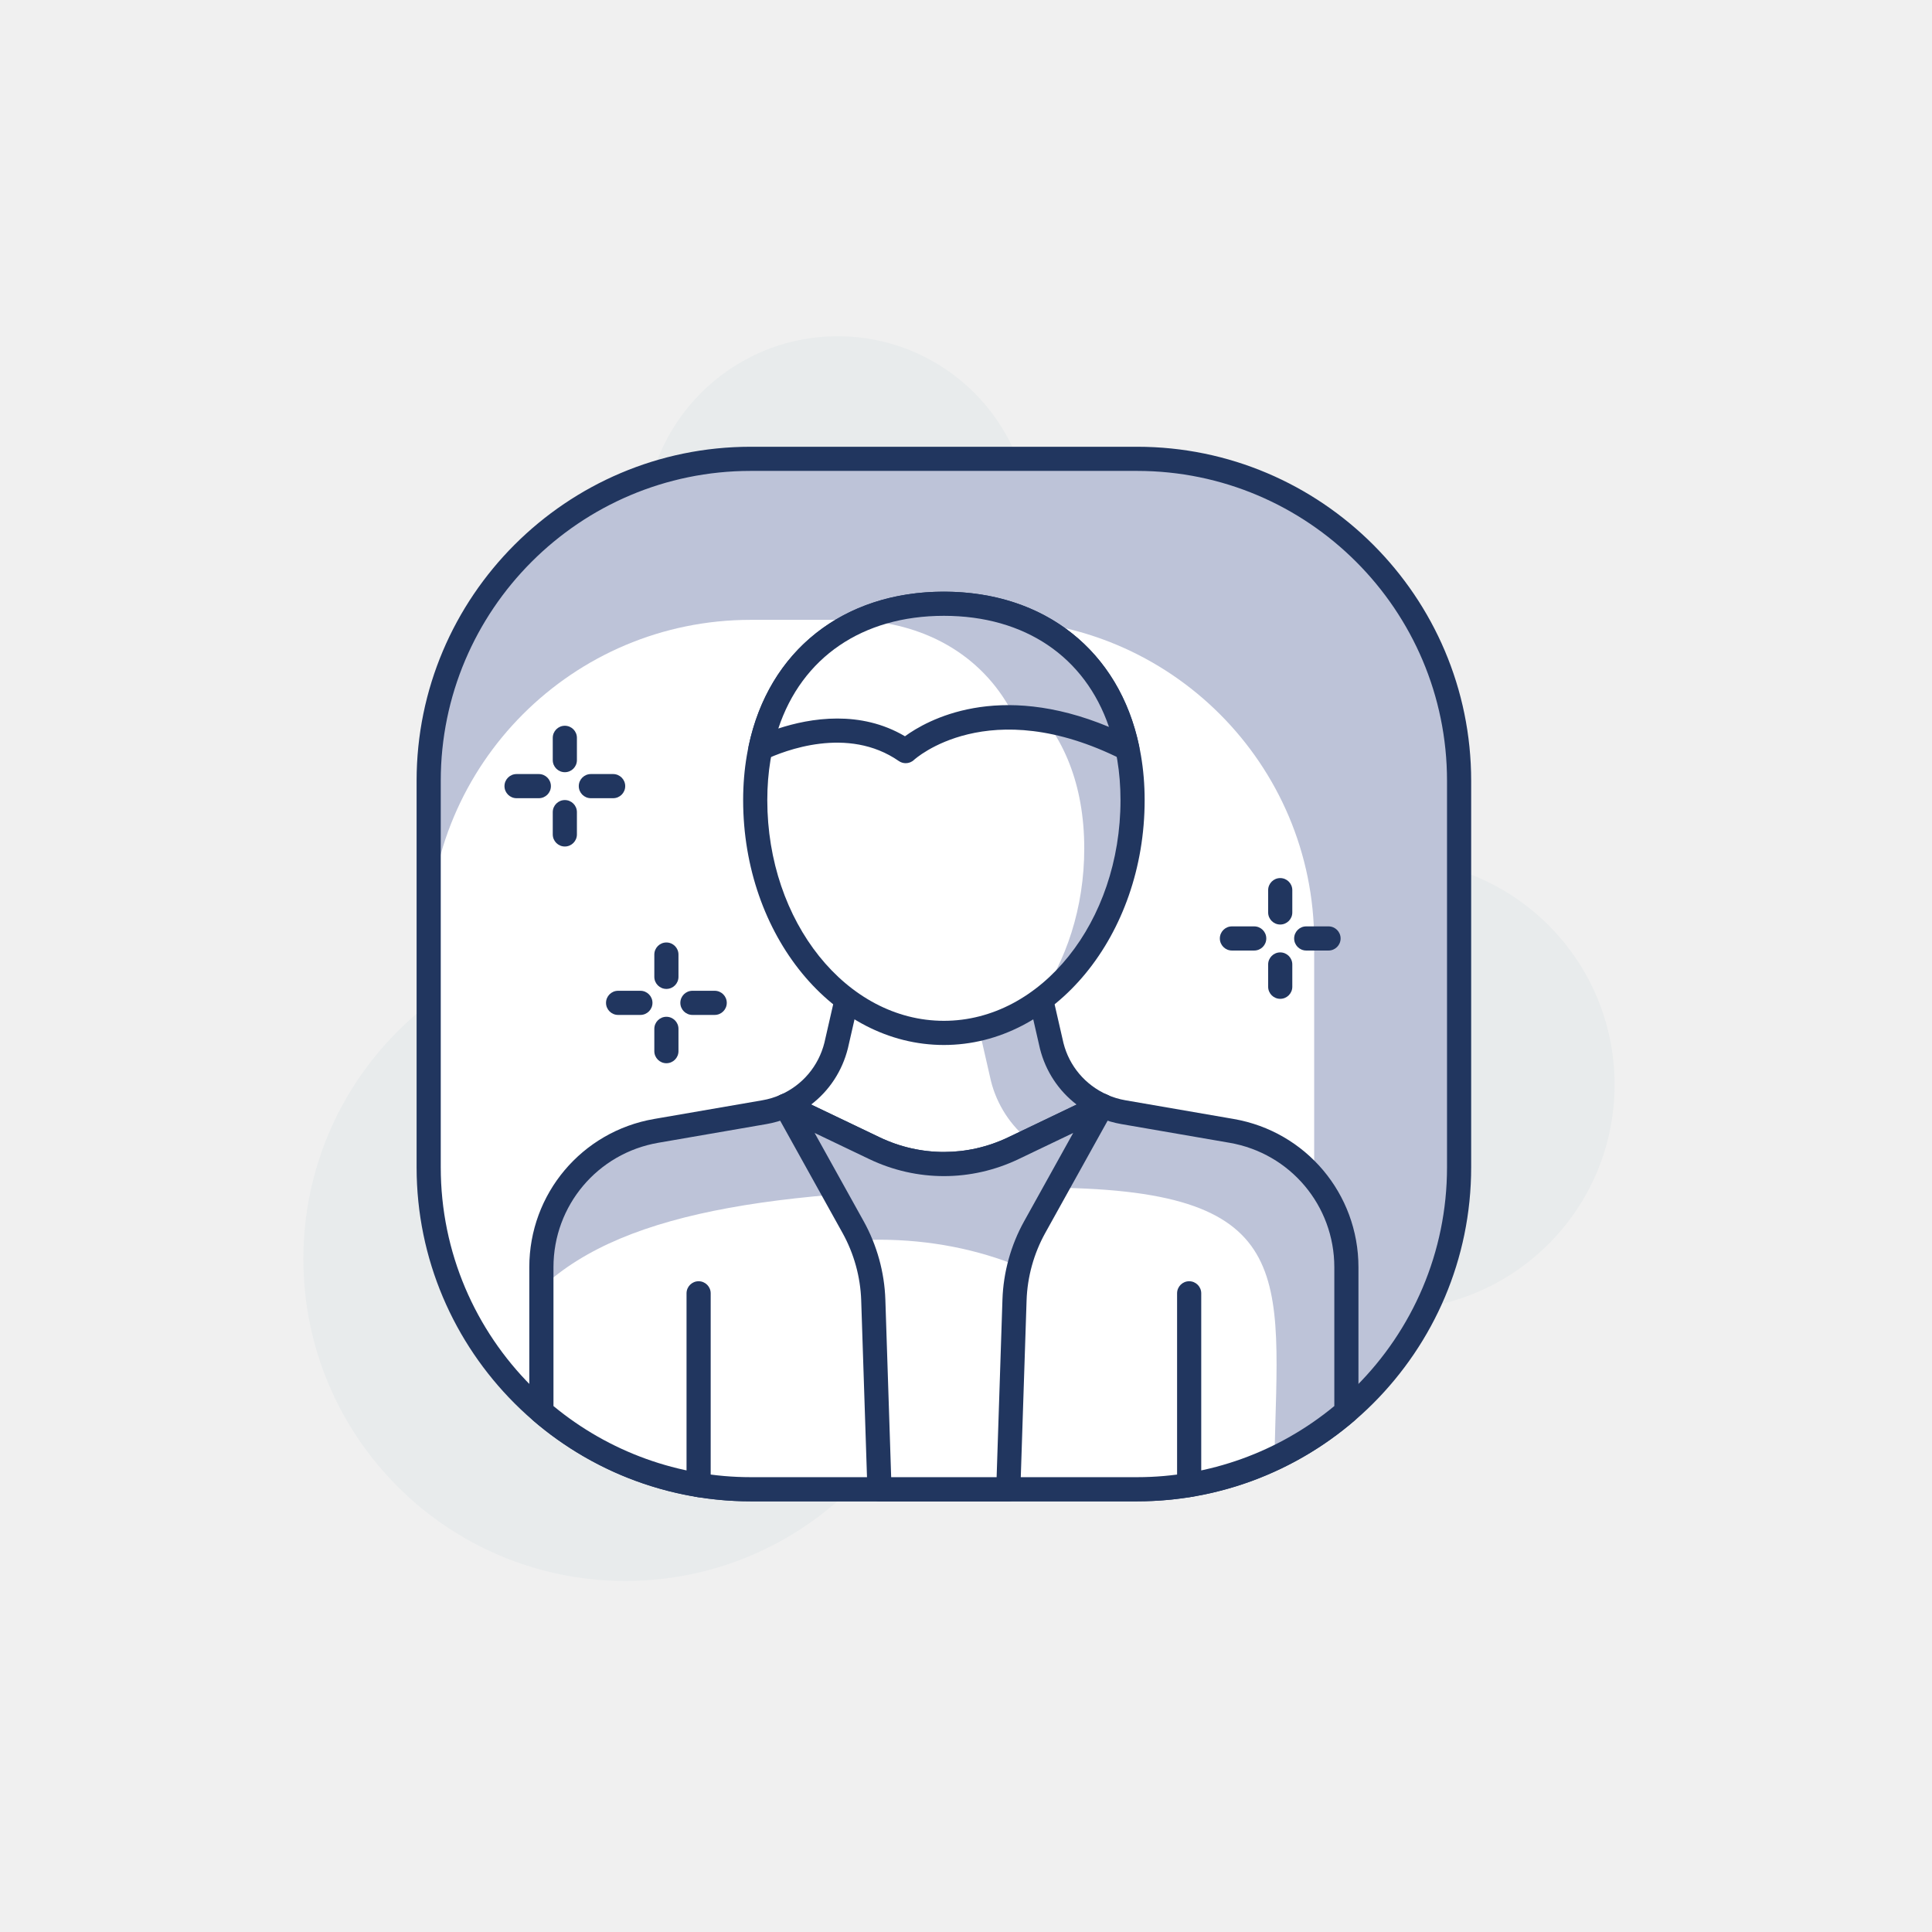
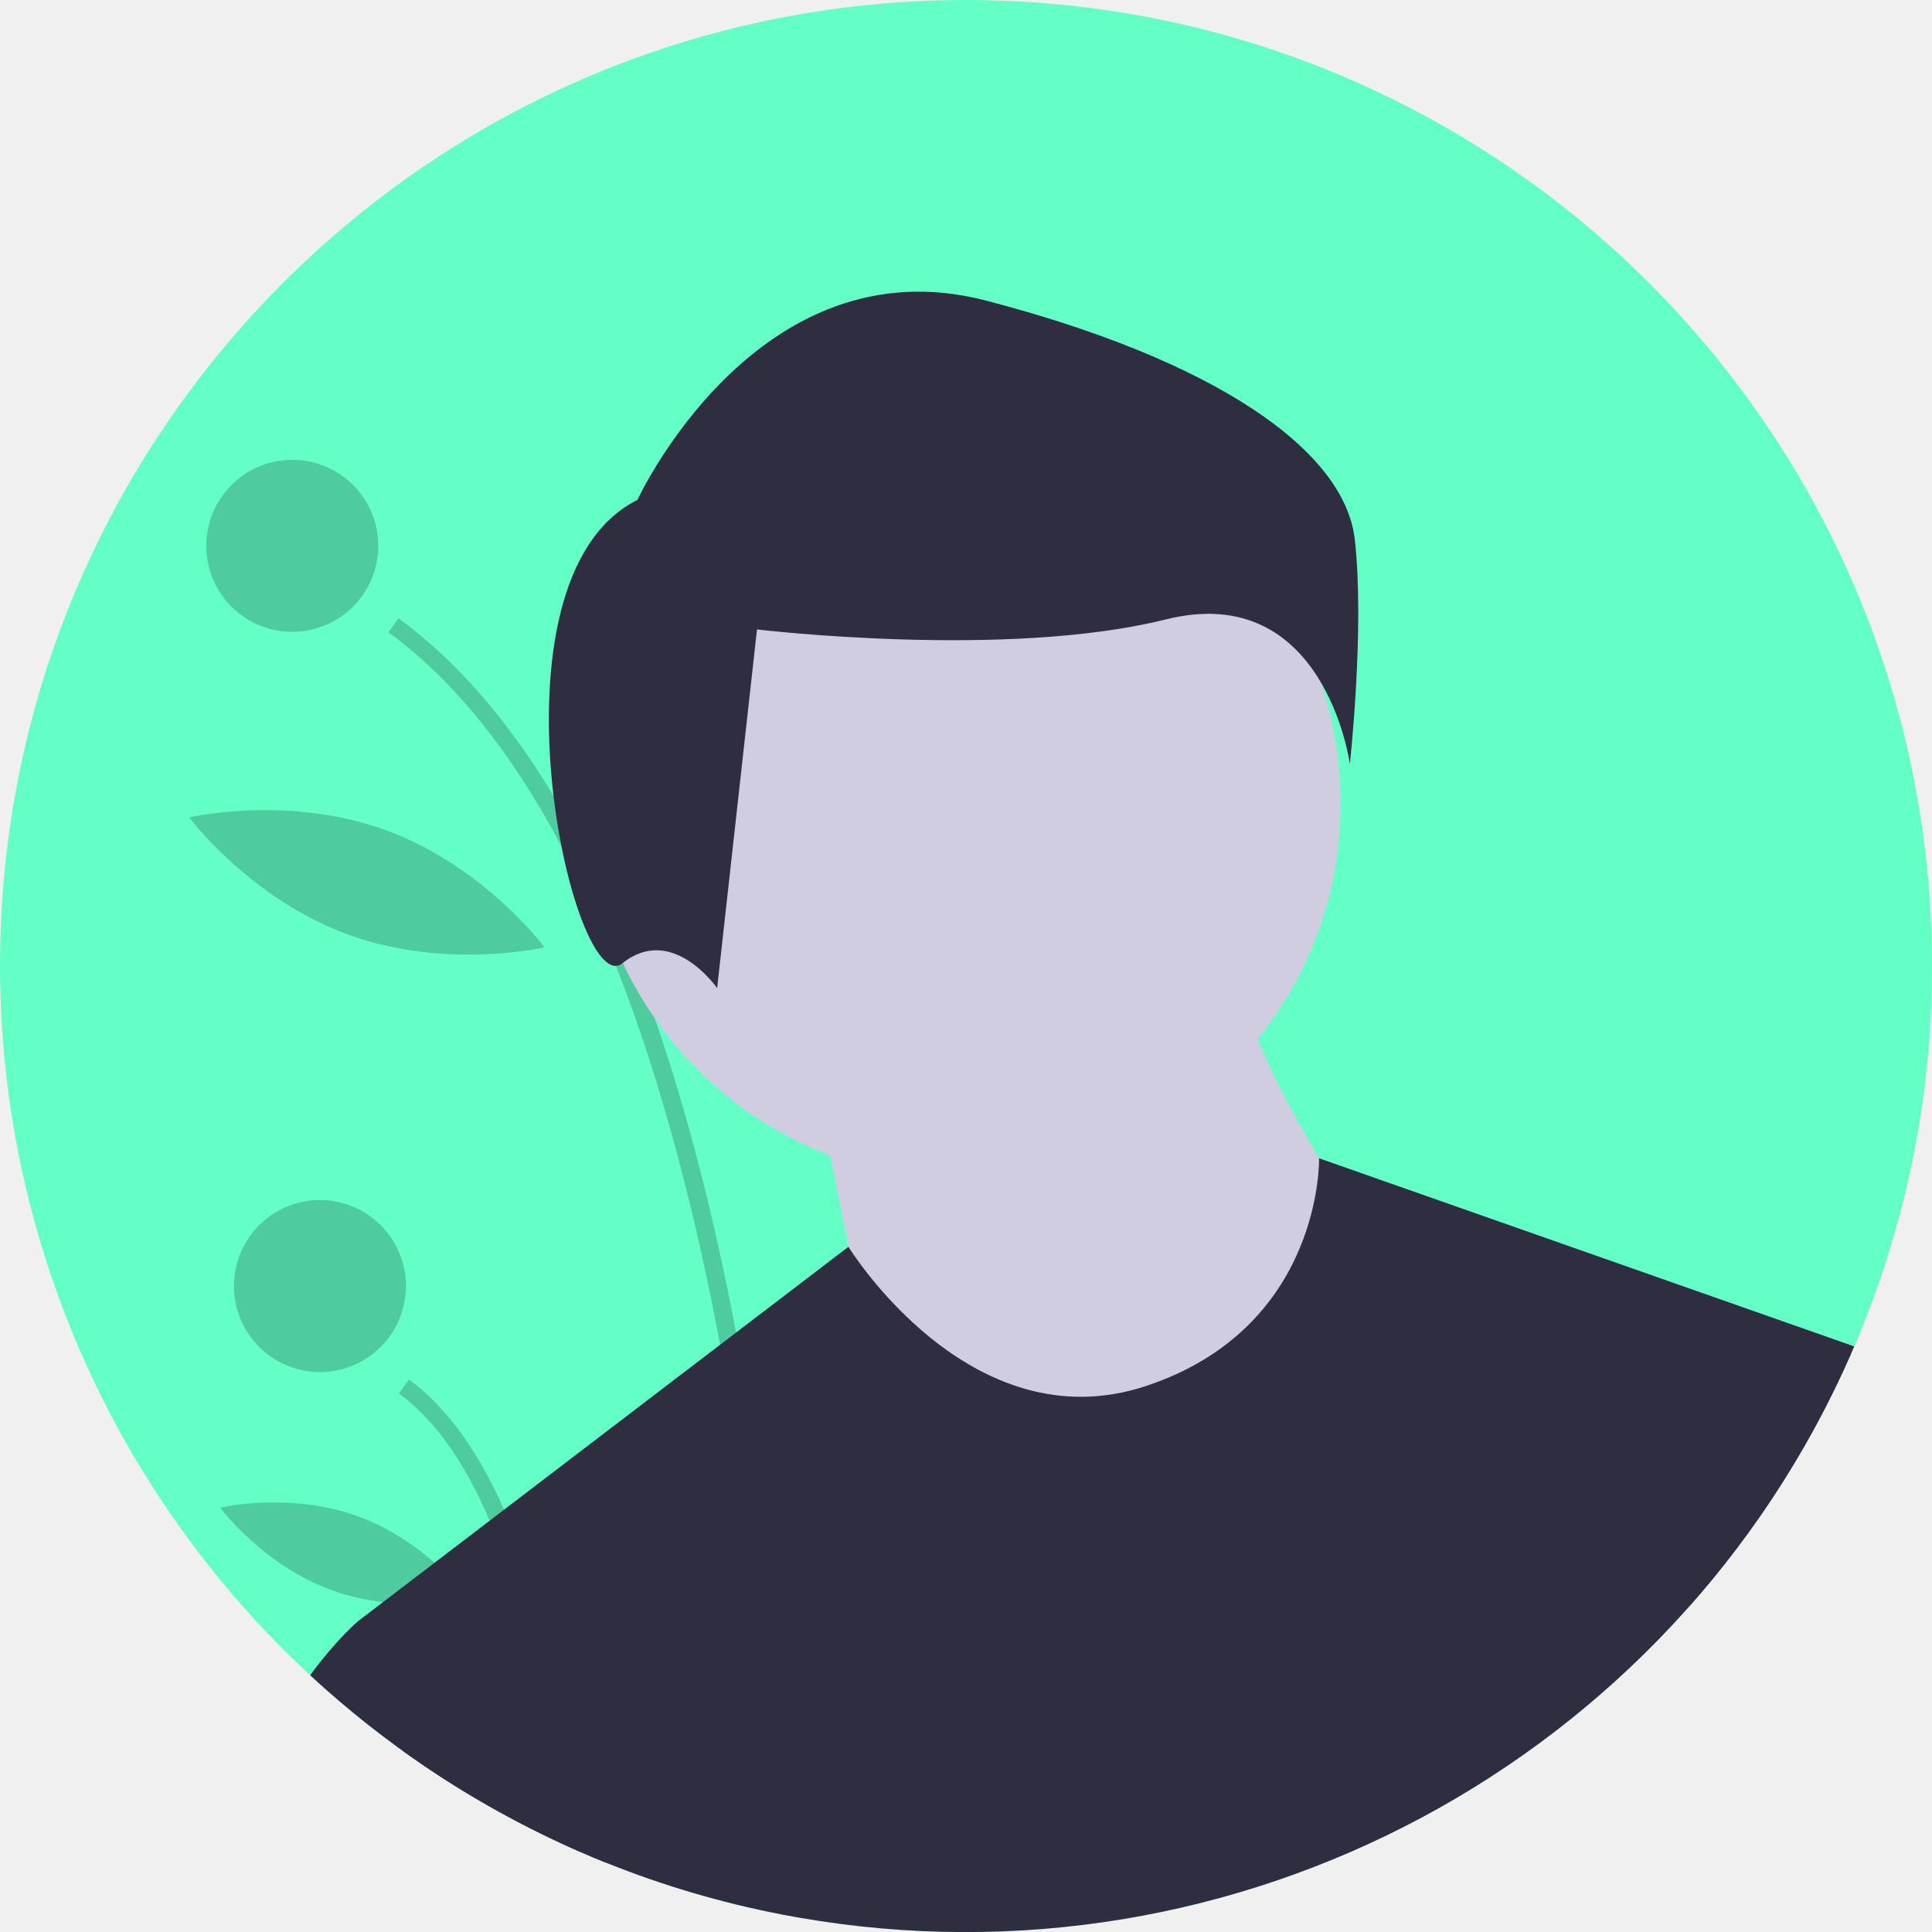
- <svg xmlns="http://www.w3.org/2000/svg" version="1.1" id="Layer_1" x="0px" y="0px" viewBox="0 0 120 120" enable-background="new 0 0 120 120" xml:space="preserve">
-   <g>
-     <circle fill="#E8EBEC" cx="86.284" cy="67.369" r="14" />
-     <circle fill="#E8EBEC" cx="52.031" cy="32.885" r="12" />
-     <circle fill="#E8EBEC" cx="38.843" cy="78.196" r="20" />
-     <g>
-       <path fill="#BDC3D8" d="M70.627,92.5H46.626c-11.045,0-20-8.954-20-20v-24c0-11.047,8.955-20,20-20h24.001    c11.046,0,20,8.953,20,20v24C90.627,83.546,81.673,92.5,70.627,92.5z" />
-       <path fill="#FFFFFF" d="M61.626,92.5h-15c-11.045,0-20-8.954-20-20v-14c0-11.045,8.955-20,20-20h15c11.046,0,20,8.955,20,20v14    C81.626,83.546,72.672,92.5,61.626,92.5z" />
-       <path fill="#21365F" d="M70.627,93.25H46.626c-11.441,0-20.75-9.309-20.75-20.75V48.499c0-11.441,9.309-20.75,20.75-20.75h24.001    c11.441,0,20.75,9.309,20.75,20.75V72.5C91.377,83.942,82.069,93.25,70.627,93.25z M46.626,29.249    c-10.614,0-19.25,8.636-19.25,19.25V72.5c0,10.614,8.636,19.25,19.25,19.25h24.001c10.614,0,19.25-8.636,19.25-19.25V48.499    c0-10.614-8.636-19.25-19.25-19.25H46.626z" />
-       <path fill="#FFFFFF" d="M76.496,70.241l-6.72-1.16c-0.462-0.08-0.905-0.217-1.32-0.401H48.799    c-0.416,0.185-0.858,0.321-1.32,0.401l-6.721,1.16c-4.121,0.713-7.131,4.287-7.131,8.469v8.972c3.497,2.998,8.032,4.819,13,4.819    h24.001c4.967,0,9.502-1.821,12.999-4.819v-8.972C83.627,74.528,80.617,70.953,76.496,70.241z" />
-       <path fill="#BDC3D8" d="M83.627,78.709c0-4.182-3.01-7.756-7.131-8.469l-6.72-1.16c-0.462-0.08-0.905-0.217-1.32-0.401H48.799    c-0.416,0.185-0.858,0.321-1.32,0.401l-6.721,1.16c-4.121,0.713-7.131,4.287-7.131,8.469v1.287    c5.282-4.951,15.45-6.23,31.064-6.23c16.058,0,14.714,5.345,14.466,16.813c1.62-0.769,3.124-1.743,4.47-2.898V78.709z" />
-       <path fill="#21365F" d="M70.627,93.25H46.626c-4.937,0-9.727-1.775-13.488-5c-0.166-0.143-0.262-0.351-0.262-0.569v-8.972    c0-4.559,3.261-8.432,7.753-9.208l6.721-1.161c0.393-0.066,0.778-0.184,1.142-0.347c0.096-0.043,0.2-0.065,0.306-0.065h19.656    c0.105,0,0.21,0.022,0.306,0.065c0.364,0.163,0.749,0.28,1.142,0.347l6.721,1.161h0c4.492,0.776,7.753,4.649,7.753,9.208v8.972    c0,0.219-0.096,0.427-0.262,0.569C80.354,91.475,75.564,93.25,70.627,93.25z M34.377,87.332c3.448,2.851,7.784,4.418,12.25,4.418    h24.001c4.465,0,8.801-1.566,12.249-4.418v-8.623c0-3.827-2.737-7.078-6.508-7.729l-6.721-1.161    c-0.462-0.079-0.914-0.211-1.347-0.391H48.953c-0.433,0.18-0.885,0.312-1.347,0.391l-6.721,1.161    c-3.771,0.651-6.508,3.902-6.508,7.729V87.332z" />
-       <path fill="#FFFFFF" d="M52.632,61.891l-0.7,3.062c-0.424,1.68-1.596,3.039-3.133,3.726l5.516,2.638    c2.73,1.307,5.904,1.306,8.634-0.001l5.506-2.637c-1.538-0.687-2.709-2.046-3.133-3.726l-0.7-3.062H52.632z" />
-       <path fill="#BDC3D8" d="M61.551,67.147c0.376,1.491,1.23,2.772,2.379,3.699l4.525-2.167c-1.538-0.687-2.709-2.046-3.133-3.726    l-0.7-3.062l-3.943,1.441L61.551,67.147z" />
-       <path fill="#21365F" d="M58.63,73.051c-1.582,0-3.165-0.352-4.639-1.057l-5.516-2.639c-0.264-0.127-0.43-0.395-0.426-0.688    c0.004-0.292,0.178-0.556,0.445-0.675c1.359-0.606,2.347-1.781,2.711-3.225l0.696-3.045c0.078-0.341,0.381-0.583,0.731-0.583    h11.989c0.35,0,0.653,0.242,0.731,0.582l0.701,3.062c0.36,1.427,1.349,2.602,2.707,3.208c0.267,0.119,0.441,0.382,0.445,0.675    s-0.163,0.561-0.426,0.687l-5.506,2.637C61.797,72.698,60.214,73.051,58.63,73.051z M50.382,68.605l4.256,2.036    c2.537,1.213,5.448,1.213,7.986-0.002l4.247-2.033c-1.119-0.856-1.923-2.066-2.277-3.47l-0.571-2.495H53.23l-0.567,2.478    C52.307,66.535,51.501,67.748,50.382,68.605z" />
-       <path fill="#FFFFFF" d="M70.346,49.699c0,7.984-5.247,14.457-11.719,14.457s-11.719-6.473-11.719-14.457S52.155,37.5,58.627,37.5    S70.346,41.714,70.346,49.699z" />
-       <path fill="#BDC3D8" d="M70.346,49.699c0-7.984-5.247-12.198-11.719-12.198c-4.072,0-7.657,1.672-9.757,4.897    c1.911-1.251,4.238-1.897,6.756-1.897c6.472,0,11.719,4.215,11.719,12.199c0,3.682-1.124,7.031-2.961,9.583    C67.94,59.801,70.346,55.1,70.346,49.699z" />
-       <path fill="#21365F" d="M58.627,64.906c-6.875,0-12.469-6.821-12.469-15.207c0-7.745,5.011-12.948,12.469-12.948    s12.469,5.203,12.469,12.948C71.096,58.084,65.502,64.906,58.627,64.906z M58.627,38.25c-6.663,0-10.969,4.494-10.969,11.448    c0,7.558,4.92,13.707,10.969,13.707s10.969-6.149,10.969-13.707C69.596,42.744,65.29,38.25,58.627,38.25z" />
-       <path fill="#21365F" d="M73.861,92.988c-0.414,0-0.75-0.336-0.75-0.75V80.33c0-0.414,0.336-0.75,0.75-0.75s0.75,0.336,0.75,0.75    v11.907C74.611,92.652,74.275,92.988,73.861,92.988z" />
-       <path fill="#21365F" d="M43.392,92.99c-0.414,0-0.75-0.336-0.75-0.75V80.33c0-0.414,0.336-0.75,0.75-0.75    c0.414,0,0.75,0.336,0.75,0.75V92.24C44.142,92.654,43.807,92.99,43.392,92.99z" />
-       <path fill="#FFFFFF" d="M68.455,68.679l-4.188,7.54c-0.771,1.389-1.201,2.939-1.253,4.527L62.627,92.5h-8.001L54.24,80.746    c-0.052-1.588-0.482-3.139-1.253-4.527l-4.189-7.54l5.516,2.638c2.73,1.307,5.904,1.306,8.634-0.001L68.455,68.679z" />
-       <path fill="#BDC3D8" d="M63.315,78.668c0.211-0.852,0.522-1.678,0.952-2.449l4.188-7.54l-5.506,2.637    c-2.729,1.307-5.904,1.308-8.634,0.001l-5.516-2.638l4.189,7.54c0.148,0.268,0.273,0.545,0.396,0.824    C53.785,77.024,54.186,77,54.596,77C57.788,77,60.764,77.617,63.315,78.668z" />
-       <path fill="#21365F" d="M62.627,93.25h-8.001c-0.405,0-0.736-0.32-0.75-0.726L53.491,80.77c-0.048-1.461-0.449-2.908-1.159-4.188    l-4.189-7.539c-0.158-0.285-0.114-0.641,0.109-0.879c0.225-0.238,0.575-0.303,0.87-0.162l5.516,2.639    c2.537,1.213,5.448,1.213,7.986-0.002l5.506-2.637c0.294-0.143,0.645-0.076,0.87,0.162c0.224,0.238,0.268,0.593,0.11,0.879    l-4.188,7.539c-0.71,1.279-1.111,2.726-1.159,4.188l-0.386,11.754C63.364,92.93,63.032,93.25,62.627,93.25z M55.352,91.75h6.55    l0.362-11.029c0.056-1.697,0.521-3.381,1.347-4.867l3.046-5.483l-3.384,1.62c-2.948,1.412-6.331,1.413-9.281,0.003l-3.395-1.625    l3.047,5.484c0.825,1.486,1.291,3.17,1.347,4.867L55.352,91.75z" />
-       <path fill="#FFFFFF" d="M56.257,46.653c0,0,4.904-4.604,13.764-0.152c-1.22-5.9-5.853-9-11.394-9    c-5.54,0-10.169,3.097-11.392,8.992C48.423,45.934,52.735,44.209,56.257,46.653z" />
-       <path fill="#BDC3D8" d="M63.032,44.572c1.943,0.058,4.279,0.566,6.989,1.929c-1.22-5.9-5.853-9-11.394-9    c-1.848,0-3.59,0.354-5.143,1.031C57.654,38.779,61.211,40.834,63.032,44.572z" />
-       <path fill="#21365F" d="M56.257,47.403c-0.149,0-0.298-0.043-0.428-0.133c-3.176-2.205-7.137-0.633-8.276-0.099    c-0.256,0.121-0.561,0.087-0.784-0.09c-0.223-0.177-0.327-0.463-0.27-0.741c1.227-5.915,5.874-9.59,12.127-9.59    c6.257,0,10.904,3.678,12.128,9.598c0.058,0.281-0.05,0.572-0.278,0.747c-0.228,0.175-0.536,0.204-0.793,0.075    c-8.295-4.168-12.869-0.013-12.914,0.029C56.627,47.334,56.442,47.403,56.257,47.403z M52.005,44.629    c1.356,0,2.818,0.282,4.204,1.102c1.38-1.006,5.753-3.458,12.67-0.581c-1.486-4.351-5.219-6.9-10.251-6.9    c-5.071,0-8.822,2.588-10.286,7C49.314,44.931,50.603,44.629,52.005,44.629z" />
-       <path fill="#21365F" d="M39.776,63.039h-1.385c-0.414,0-0.75-0.336-0.75-0.75s0.336-0.75,0.75-0.75h1.385    c0.414,0,0.75,0.336,0.75,0.75S40.19,63.039,39.776,63.039z" />
-       <path fill="#21365F" d="M44.391,63.039h-1.384c-0.414,0-0.75-0.336-0.75-0.75s0.336-0.75,0.75-0.75h1.384    c0.414,0,0.75,0.336,0.75,0.75S44.805,63.039,44.391,63.039z" />
-       <path fill="#21365F" d="M41.391,66.039c-0.414,0-0.75-0.336-0.75-0.75v-1.385c0-0.414,0.336-0.75,0.75-0.75    c0.414,0,0.75,0.336,0.75,0.75v1.385C42.141,65.703,41.805,66.039,41.391,66.039z" />
-       <path fill="#21365F" d="M41.391,61.424c-0.414,0-0.75-0.336-0.75-0.75v-1.385c0-0.414,0.336-0.75,0.75-0.75    c0.414,0,0.75,0.336,0.75,0.75v1.385C42.141,61.088,41.805,61.424,41.391,61.424z" />
-       <path fill="#21365F" d="M77.901,59.039h-1.384c-0.414,0-0.75-0.336-0.75-0.75s0.336-0.75,0.75-0.75h1.384    c0.414,0,0.75,0.336,0.75,0.75S78.315,59.039,77.901,59.039z" />
-       <path fill="#21365F" d="M82.517,59.039h-1.385c-0.414,0-0.75-0.336-0.75-0.75s0.336-0.75,0.75-0.75h1.385    c0.414,0,0.75,0.336,0.75,0.75S82.931,59.039,82.517,59.039z" />
-       <path fill="#21365F" d="M79.517,62.039c-0.414,0-0.75-0.336-0.75-0.75v-1.384c0-0.414,0.336-0.75,0.75-0.75    c0.414,0,0.75,0.336,0.75,0.75v1.384C80.267,61.703,79.931,62.039,79.517,62.039z" />
-       <path fill="#21365F" d="M79.517,57.424c-0.414,0-0.75-0.336-0.75-0.75v-1.385c0-0.414,0.336-0.75,0.75-0.75    c0.414,0,0.75,0.336,0.75,0.75v1.385C80.267,57.088,79.931,57.424,79.517,57.424z" />
-       <path fill="#21365F" d="M33.468,49.578h-1.384c-0.414,0-0.75-0.336-0.75-0.75c0-0.414,0.336-0.75,0.75-0.75h1.384    c0.414,0,0.75,0.336,0.75,0.75C34.218,49.242,33.882,49.578,33.468,49.578z" />
-       <path fill="#21365F" d="M38.083,49.578h-1.384c-0.414,0-0.75-0.336-0.75-0.75c0-0.414,0.336-0.75,0.75-0.75h1.384    c0.414,0,0.75,0.336,0.75,0.75C38.833,49.242,38.497,49.578,38.083,49.578z" />
-       <path fill="#21365F" d="M35.083,52.578c-0.414,0-0.75-0.336-0.75-0.75v-1.385c0-0.414,0.336-0.75,0.75-0.75    c0.414,0,0.75,0.336,0.75,0.75v1.385C35.833,52.242,35.497,52.578,35.083,52.578z" />
-       <path fill="#21365F" d="M35.083,47.963c-0.414,0-0.75-0.336-0.75-0.75v-1.385c0-0.414,0.336-0.75,0.75-0.75    c0.414,0,0.75,0.336,0.75,0.75v1.385C35.833,47.627,35.497,47.963,35.083,47.963z" />
-     </g>
-   </g>
+ <svg xmlns="http://www.w3.org/2000/svg" data-name="Layer 1" width="676" height="676" viewBox="0 0 676 676">
+   <path d="M938,450a336.852,336.852,0,0,1-27.22,133.1L909.66,585.68A338.559,338.559,0,0,1,541.35,782.93q-3.045-.54-6.08-1.12a334.981,334.981,0,0,1-61.14-18.03q-4.815-1.935-9.56-4.01c-2.16-.94-4.32-1.91-6.46-2.91A338.414,338.414,0,0,1,262,450c0-186.67,151.33-338,338-338S938,263.33,938,450Z" transform="translate(-262 -112)" fill="#63ffc7" />
+   <path d="M541.35,782.93q-3.045-.54-6.08-1.12c-1.32-38.31-5.85-116.94-21.3-199.29C505.52,537.45,493.79,491.25,477.52,449.95a412.604,412.604,0,0,0-19.07-41.84c-16.44-31.05-36.38-57.19-60.56-74.9l3.56-4.86q30.165,22.11,54.22,62.08,7.215,11.97,13.86,25.54,7.125,14.52,13.59,30.83,4.125,10.38,7.97,21.48,16.74,48.195,28.46,109.98,2.595,13.65,4.94,27.97C536.6,680.2,540.25,748.59,541.35,782.93Z" transform="translate(-262 -112)" opacity="0.2" />
+   <path d="M464.57,759.77c-2.16-.94-4.32-1.91-6.46-2.91-2.09-22.7-5.93-50.86-12.95-77.59A254.557,254.557,0,0,0,433.35,644.07c-8.01-18.75-18.38-34.69-31.79-44.52l3.56-4.85c14.04,10.28,24.87,26.53,33.24,45.54,9.43,21.42,15.72,46.35,19.91,70.17C461.38,728.1,463.34,745.19,464.57,759.77Z" transform="translate(-262 -112)" opacity="0.2" />
+   <circle cx="102.262" cy="190.982" r="30.089" opacity="0.2" />
+   <circle cx="111.951" cy="449.991" r="30.089" opacity="0.2" />
+   <path d="M483.714,353.521c-6.38,35.997,7.705,68.592,7.705,68.592s24.43-25.768,30.81-61.766-7.705-68.592-7.705-68.592S490.095,317.524,483.714,353.521Z" transform="translate(-262 -112)" opacity="0.2" />
+   <path d="M383.718,438.971c34.335,12.555,68.837,4.498,68.837,4.498s-21.166-28.413-55.501-40.968-68.837-4.498-68.837-4.498S349.383,426.416,383.718,438.971Z" transform="translate(-262 -112)" opacity="0.2" />
+   <path d="M377.895,668.333c24.066,8.8,48.283,3.059,48.283,3.059S411.377,651.384,387.311,642.584s-48.283-3.059-48.283-3.059S353.829,659.533,377.895,668.333Z" transform="translate(-262 -112)" opacity="0.2" />
+   <circle cx="337.306" cy="281.079" r="131.77" fill="#d0cde1" />
+   <path d="M547.833,493.965s16.471,78.239,16.471,86.474,78.239,45.296,78.239,45.296L712.546,613.382,737.253,539.261s-41.178-61.767-41.178-86.474Z" transform="translate(-262 -112)" fill="#d0cde1" />
+   <path d="M910.78,583.1,909.66,585.68A338.559,338.559,0,0,1,541.35,782.93q-3.045-.54-6.08-1.12a334.981,334.981,0,0,1-61.14-18.03q-4.815-1.935-9.56-4.01c-2.16-.94-4.32-1.91-6.46-2.91a337.593,337.593,0,0,1-55.25-32.28l-15.62-45.31,8.78-6.7,18.06-13.79,19.27-14.71,5.01-3.83,75.61-57.72,5.58-4.26,39.3-30,.01-.01s42.5,69.25,104.27,48.66,60.42-79.63,60.42-79.63Z" transform="translate(-262 -112)" fill="#2f2e41" />
+   <path d="M485.035,286.916s41.837-90.646,122.023-69.728,125.51,52.296,128.996,83.673-1.743,78.443-1.743,78.443-8.716-64.498-64.498-50.552-142.941,3.486-142.941,3.486L512.926,457.748s-15.689-22.661-33.121-8.716S429.253,314.807,485.035,286.916Z" transform="translate(-262 -112)" fill="#2f2e41" />
+   <path d="M474.13,763.78q-4.815-1.935-9.56-4.01c-2.16-.94-4.32-1.91-6.46-2.91a338.835,338.835,0,0,1-87.59-58.7c9.19-12.52,16.72-18.89,16.72-18.89h61.77l9.26,31.14Z" transform="translate(-262 -112)" fill="#2f2e41" />
+   <path d="M856.67,576.32l52.99,9.36A337.944,337.944,0,0,1,852.9,674.25Z" transform="translate(-262 -112)" fill="#2f2e41" />
</svg>
